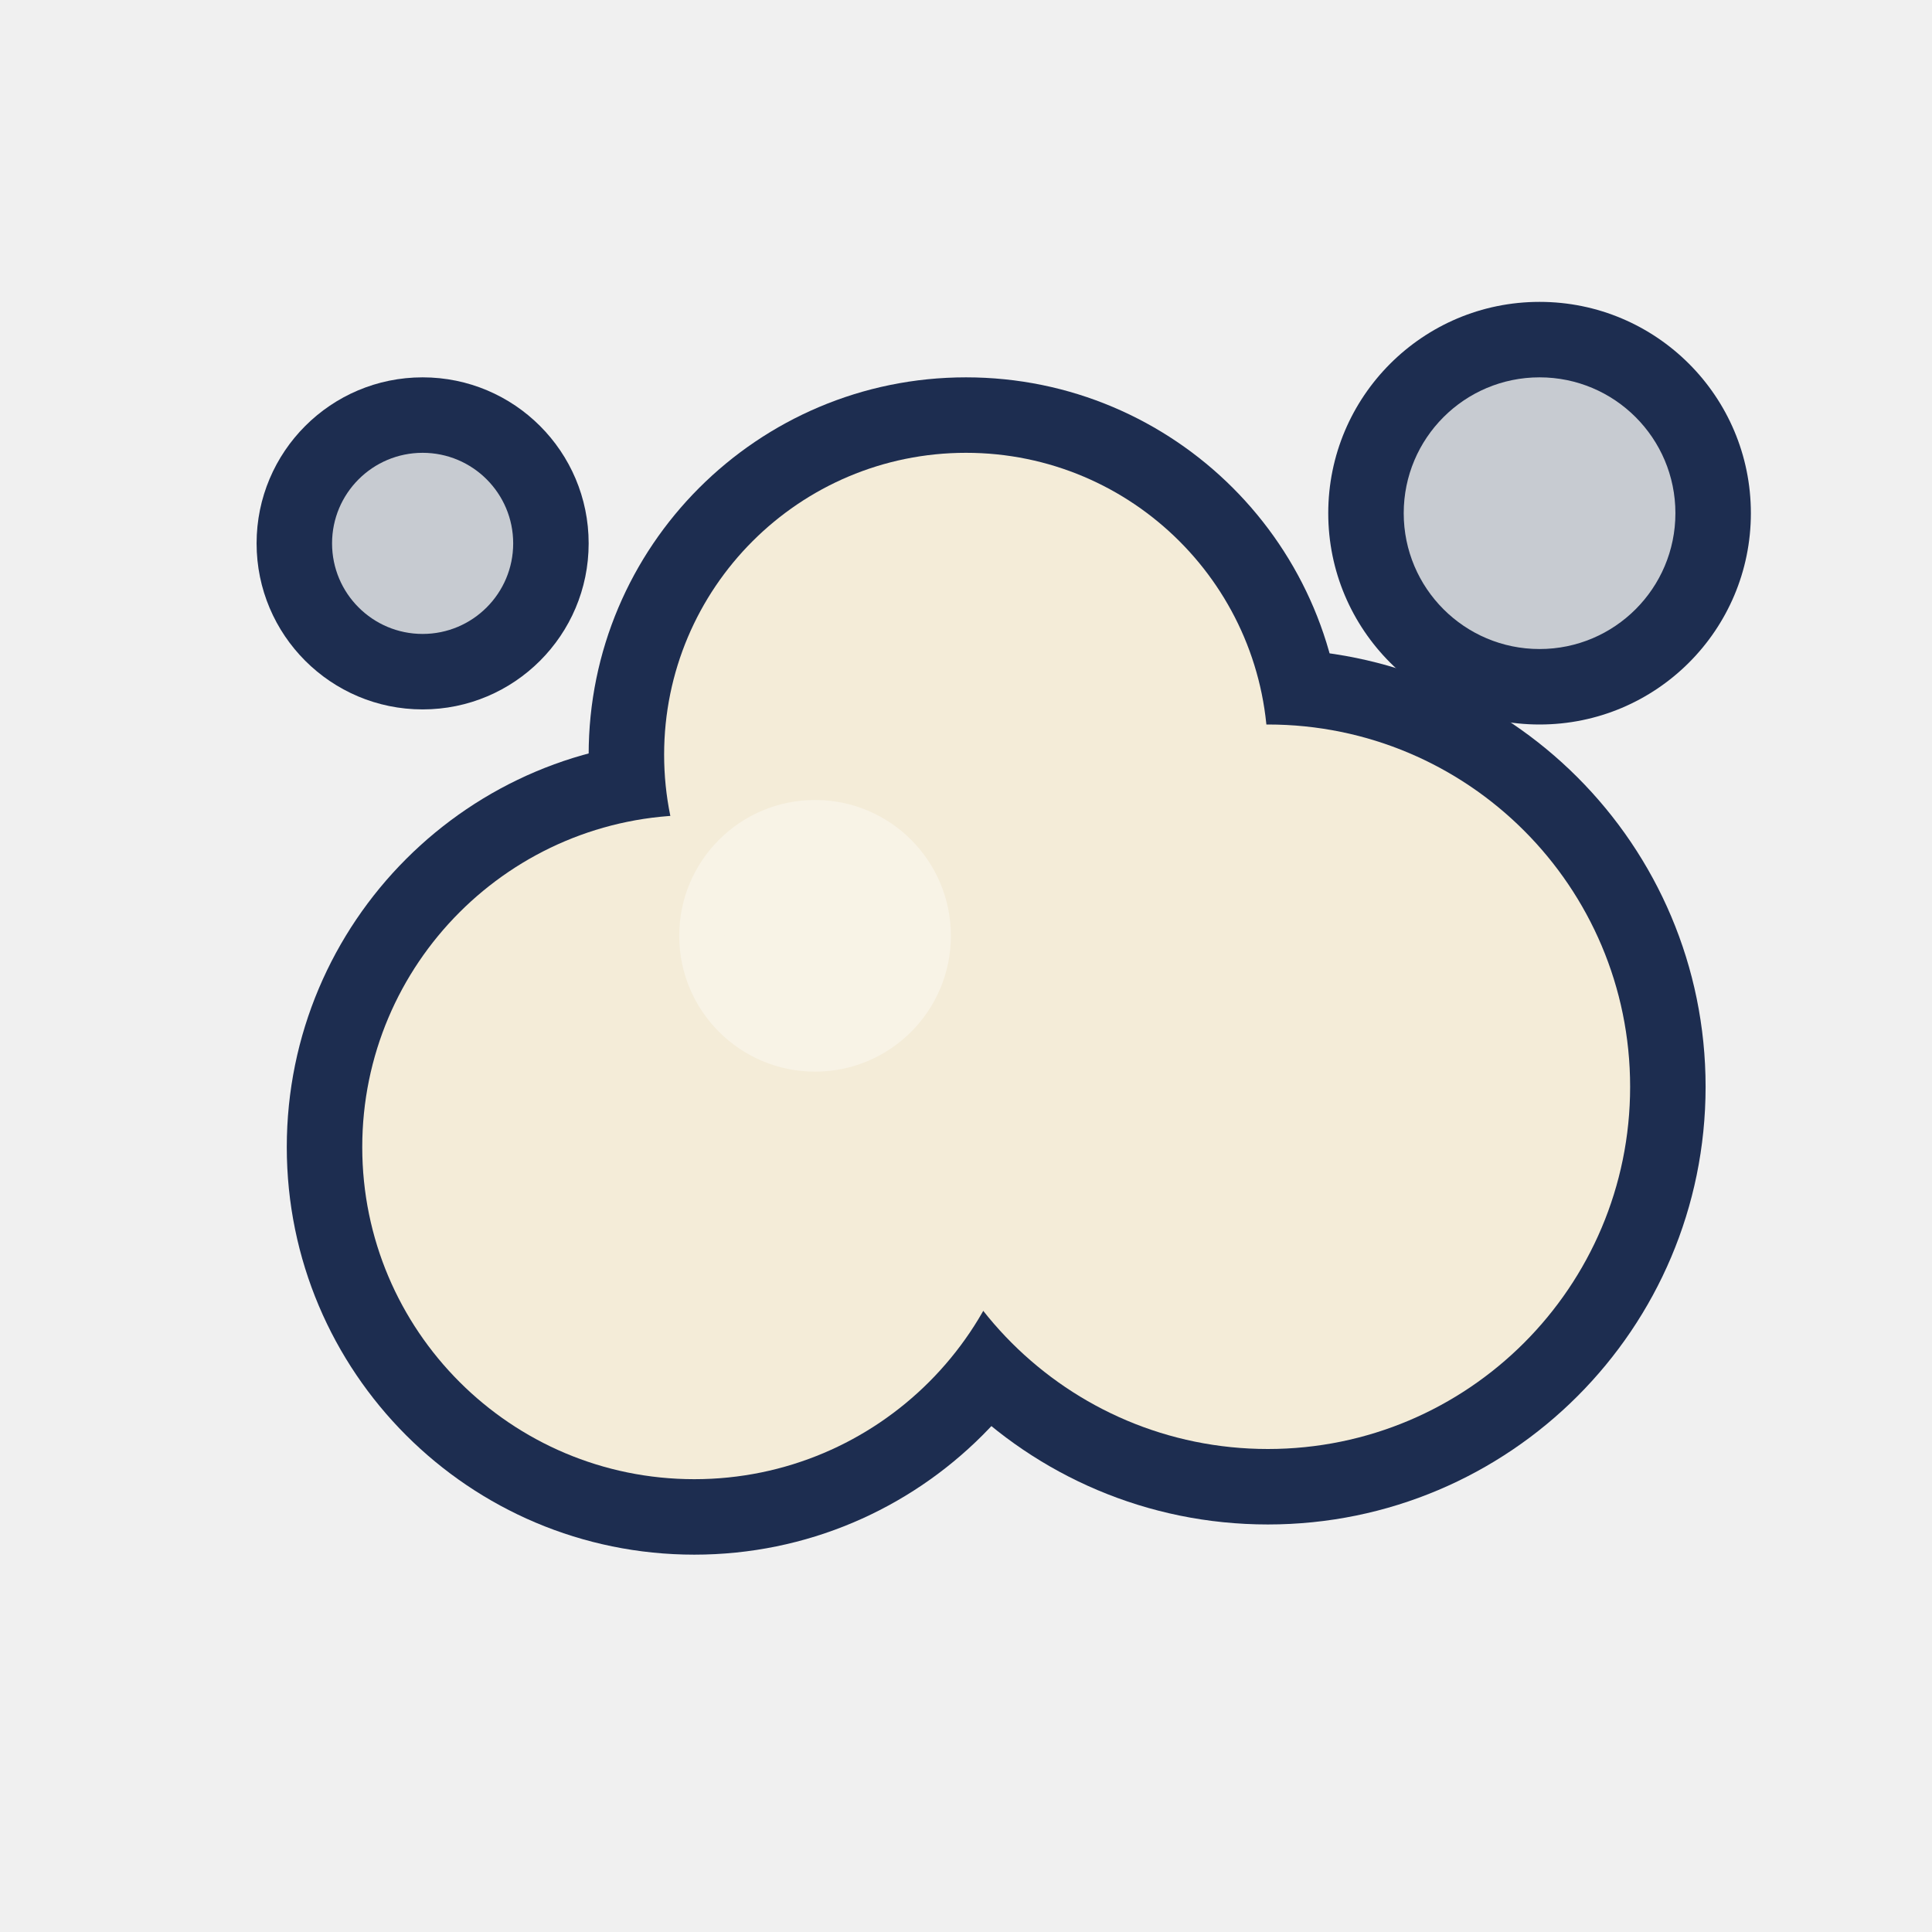
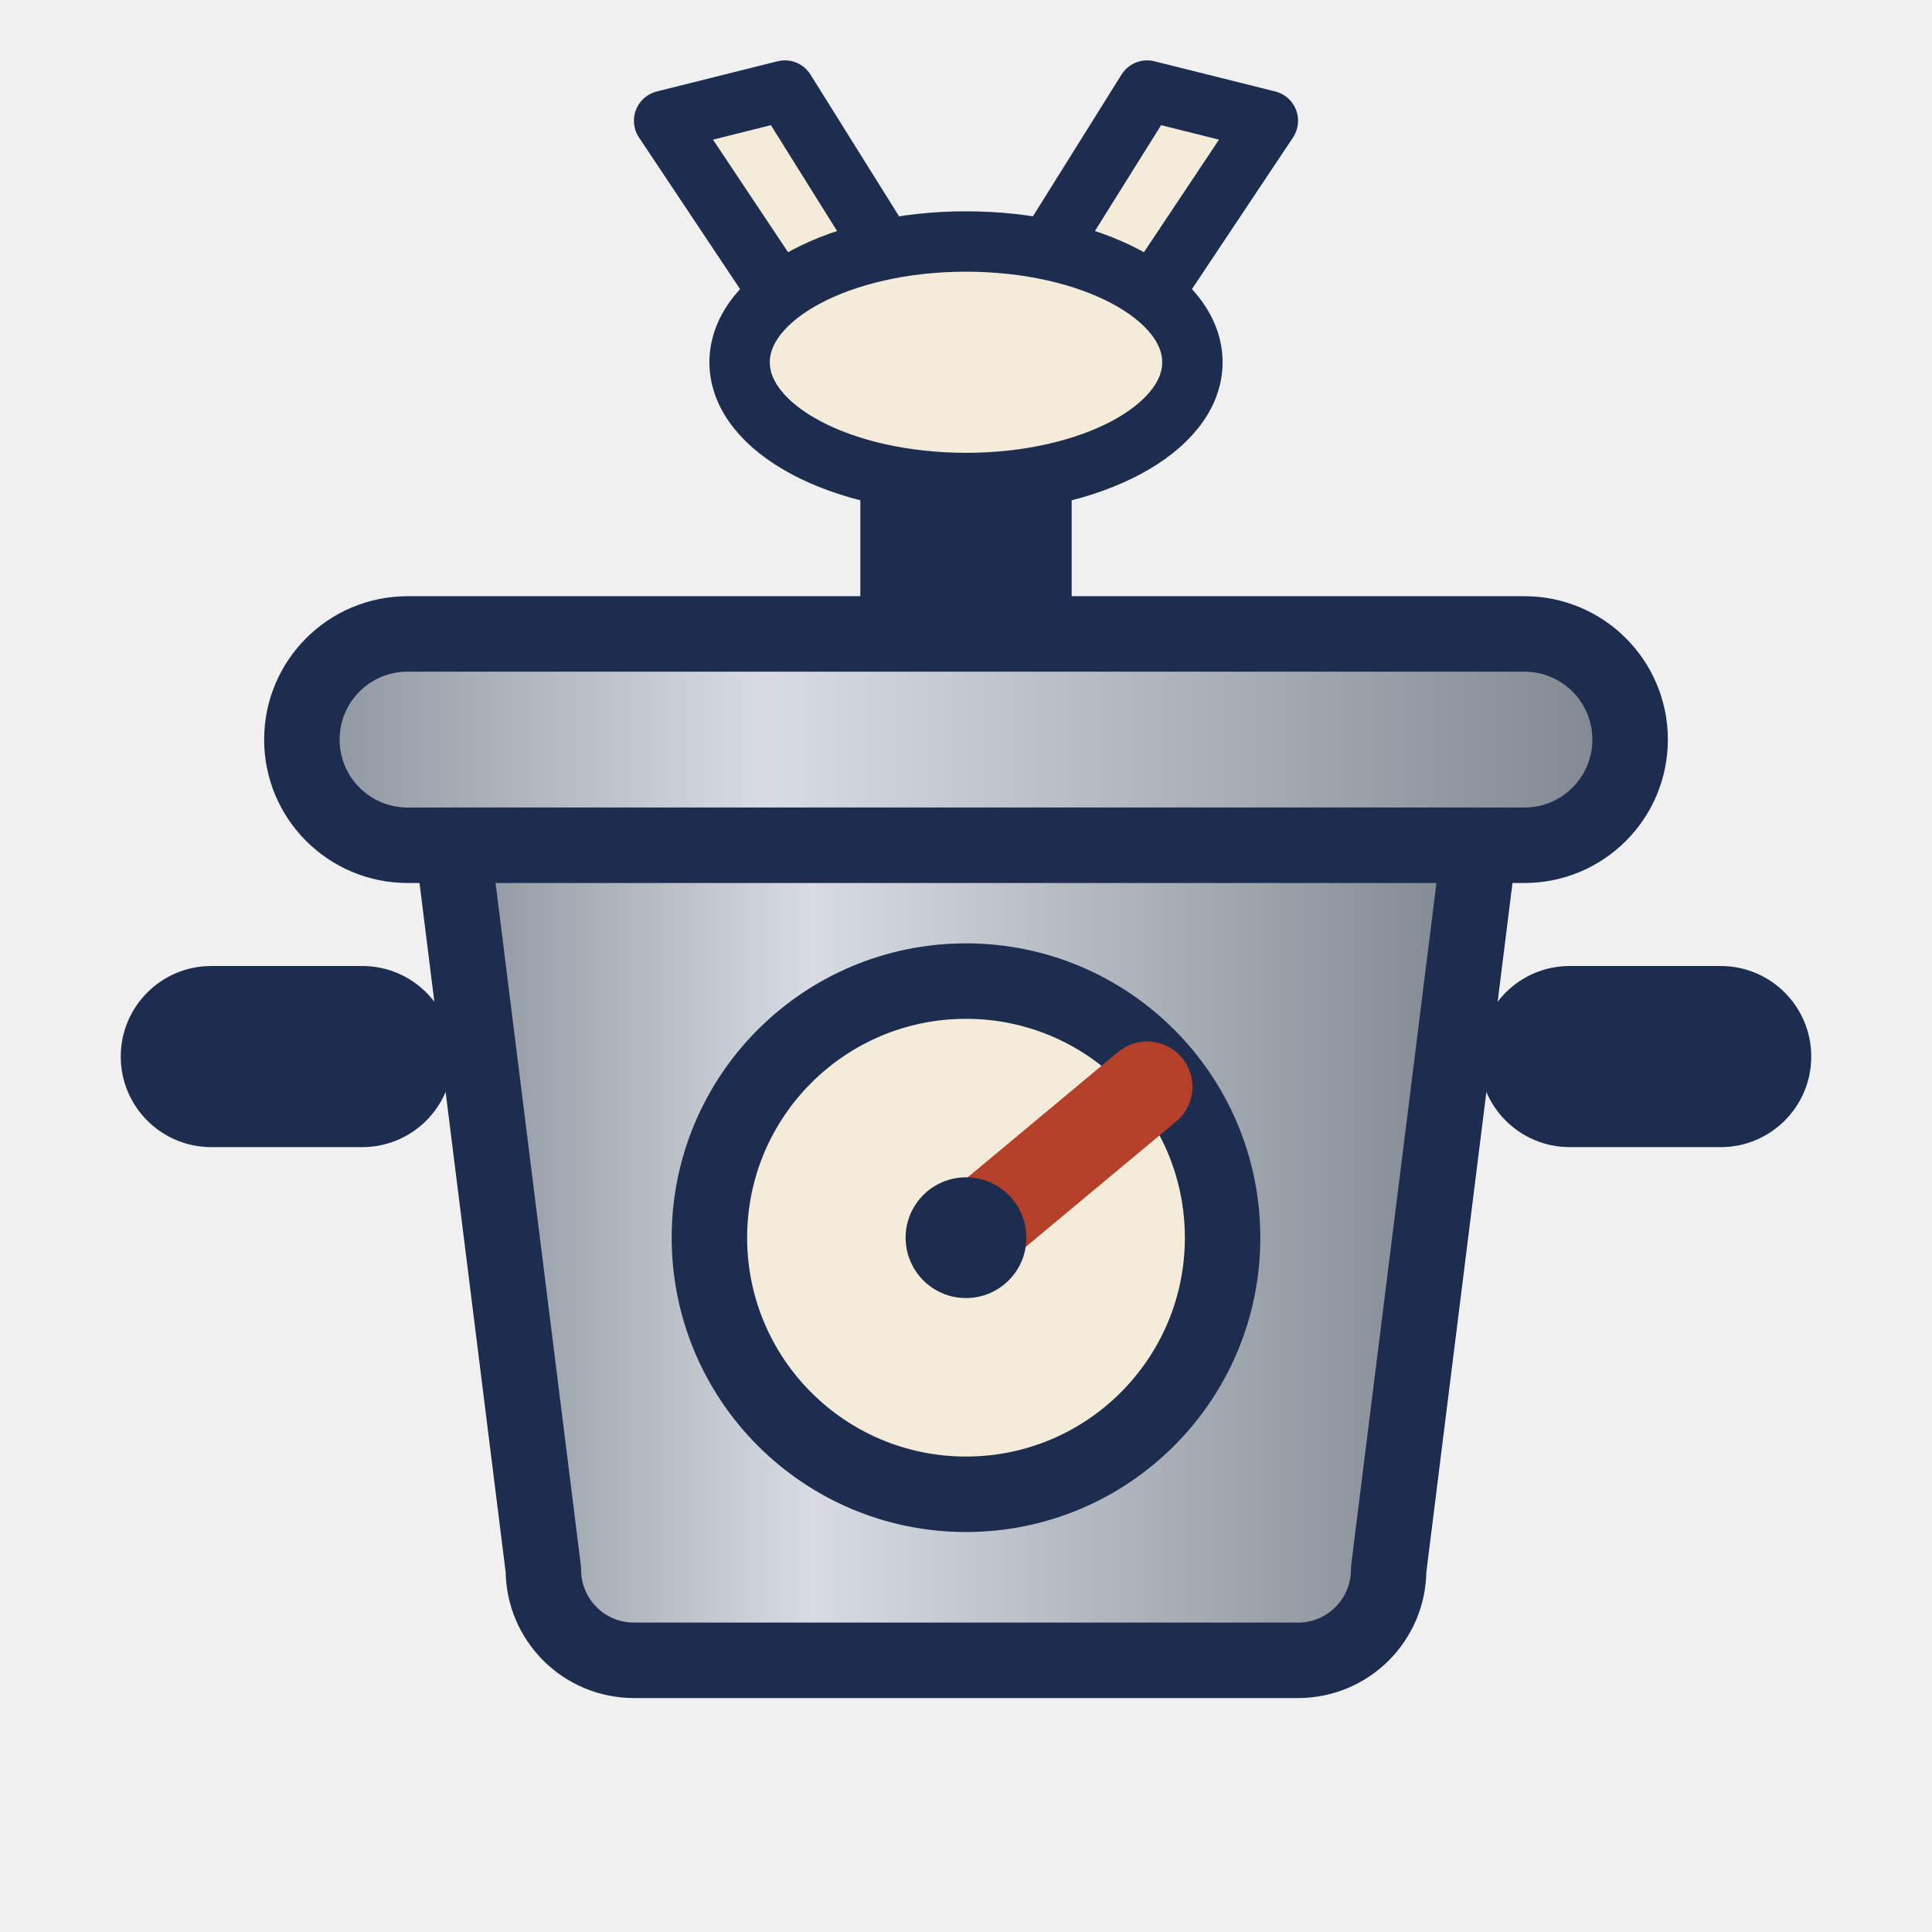
<svg xmlns="http://www.w3.org/2000/svg" width="128" height="128" viewBox="0 0 128 128">
-   <g fill="#1D2D50">
-     <circle cx="46" cy="76" r="27" />
-     <circle cx="84" cy="72" r="29" />
-     <circle cx="64" cy="50" r="25" />
-     <circle cx="102" cy="34" r="14" />
-     <circle cx="28" cy="36" r="11" />
+   <defs>
+     <linearGradient id="cookerBody" x1="0%" y1="0%" x2="100%" y2="0%">
+       <stop offset="0%" stop-color="#8C939C" />
+       <stop offset="35%" stop-color="#D8DCE2" />
+       <stop offset="100%" stop-color="#7F868F" />
+     </linearGradient>
+   </defs>
+   <g fill="#F4ECD8" stroke="#1D2D50" stroke-width="4" stroke-linejoin="round">
+     <path d="M56 26 L44 8 L52 6 L62 22 Z" />
+     <path d="M72 26 L84 8 L76 6 L66 22 Z" />
+     <ellipse cx="64" cy="24" rx="15" ry="8" />
  </g>
-   <g fill="#F4ECD8">
-     <circle cx="46" cy="76" r="22" />
-     <circle cx="84" cy="72" r="24" />
-     <circle cx="64" cy="50" r="20" />
-   </g>
-   <g fill="#C7CBD1">
-     <circle cx="102" cy="34" r="9" />
-     <circle cx="28" cy="36" r="6" />
-   </g>
-   <circle cx="54" cy="62" r="9" fill="#FFFFFF" opacity="0.35" />
+   <rect x="57" y="32" width="14" height="12" fill="#1D2D50" />
+   <rect x="20" y="42" width="88" height="14" rx="7" fill="url(#cookerBody)" stroke="#1D2D50" stroke-width="5" />
+   <path d="M30 56 L98 56 L92 104 A6 6 0 0 1 86 110 L42 110 A6 6 0 0 1 36 104 Z" fill="url(#cookerBody)" stroke="#1D2D50" stroke-width="5" stroke-linejoin="round" />
+   <rect x="8" y="64" width="22" height="12" rx="6" fill="#1D2D50" />
+   <rect x="98" y="64" width="22" height="12" rx="6" fill="#1D2D50" />
+   <circle cx="64" cy="82" r="17" fill="#F4ECD8" stroke="#1D2D50" stroke-width="5" />
+   <path d="M64 82 L76 72" stroke="#B5402A" stroke-width="6" stroke-linecap="round" />
+   <circle cx="64" cy="82" r="4" fill="#1D2D50" />
</svg>
